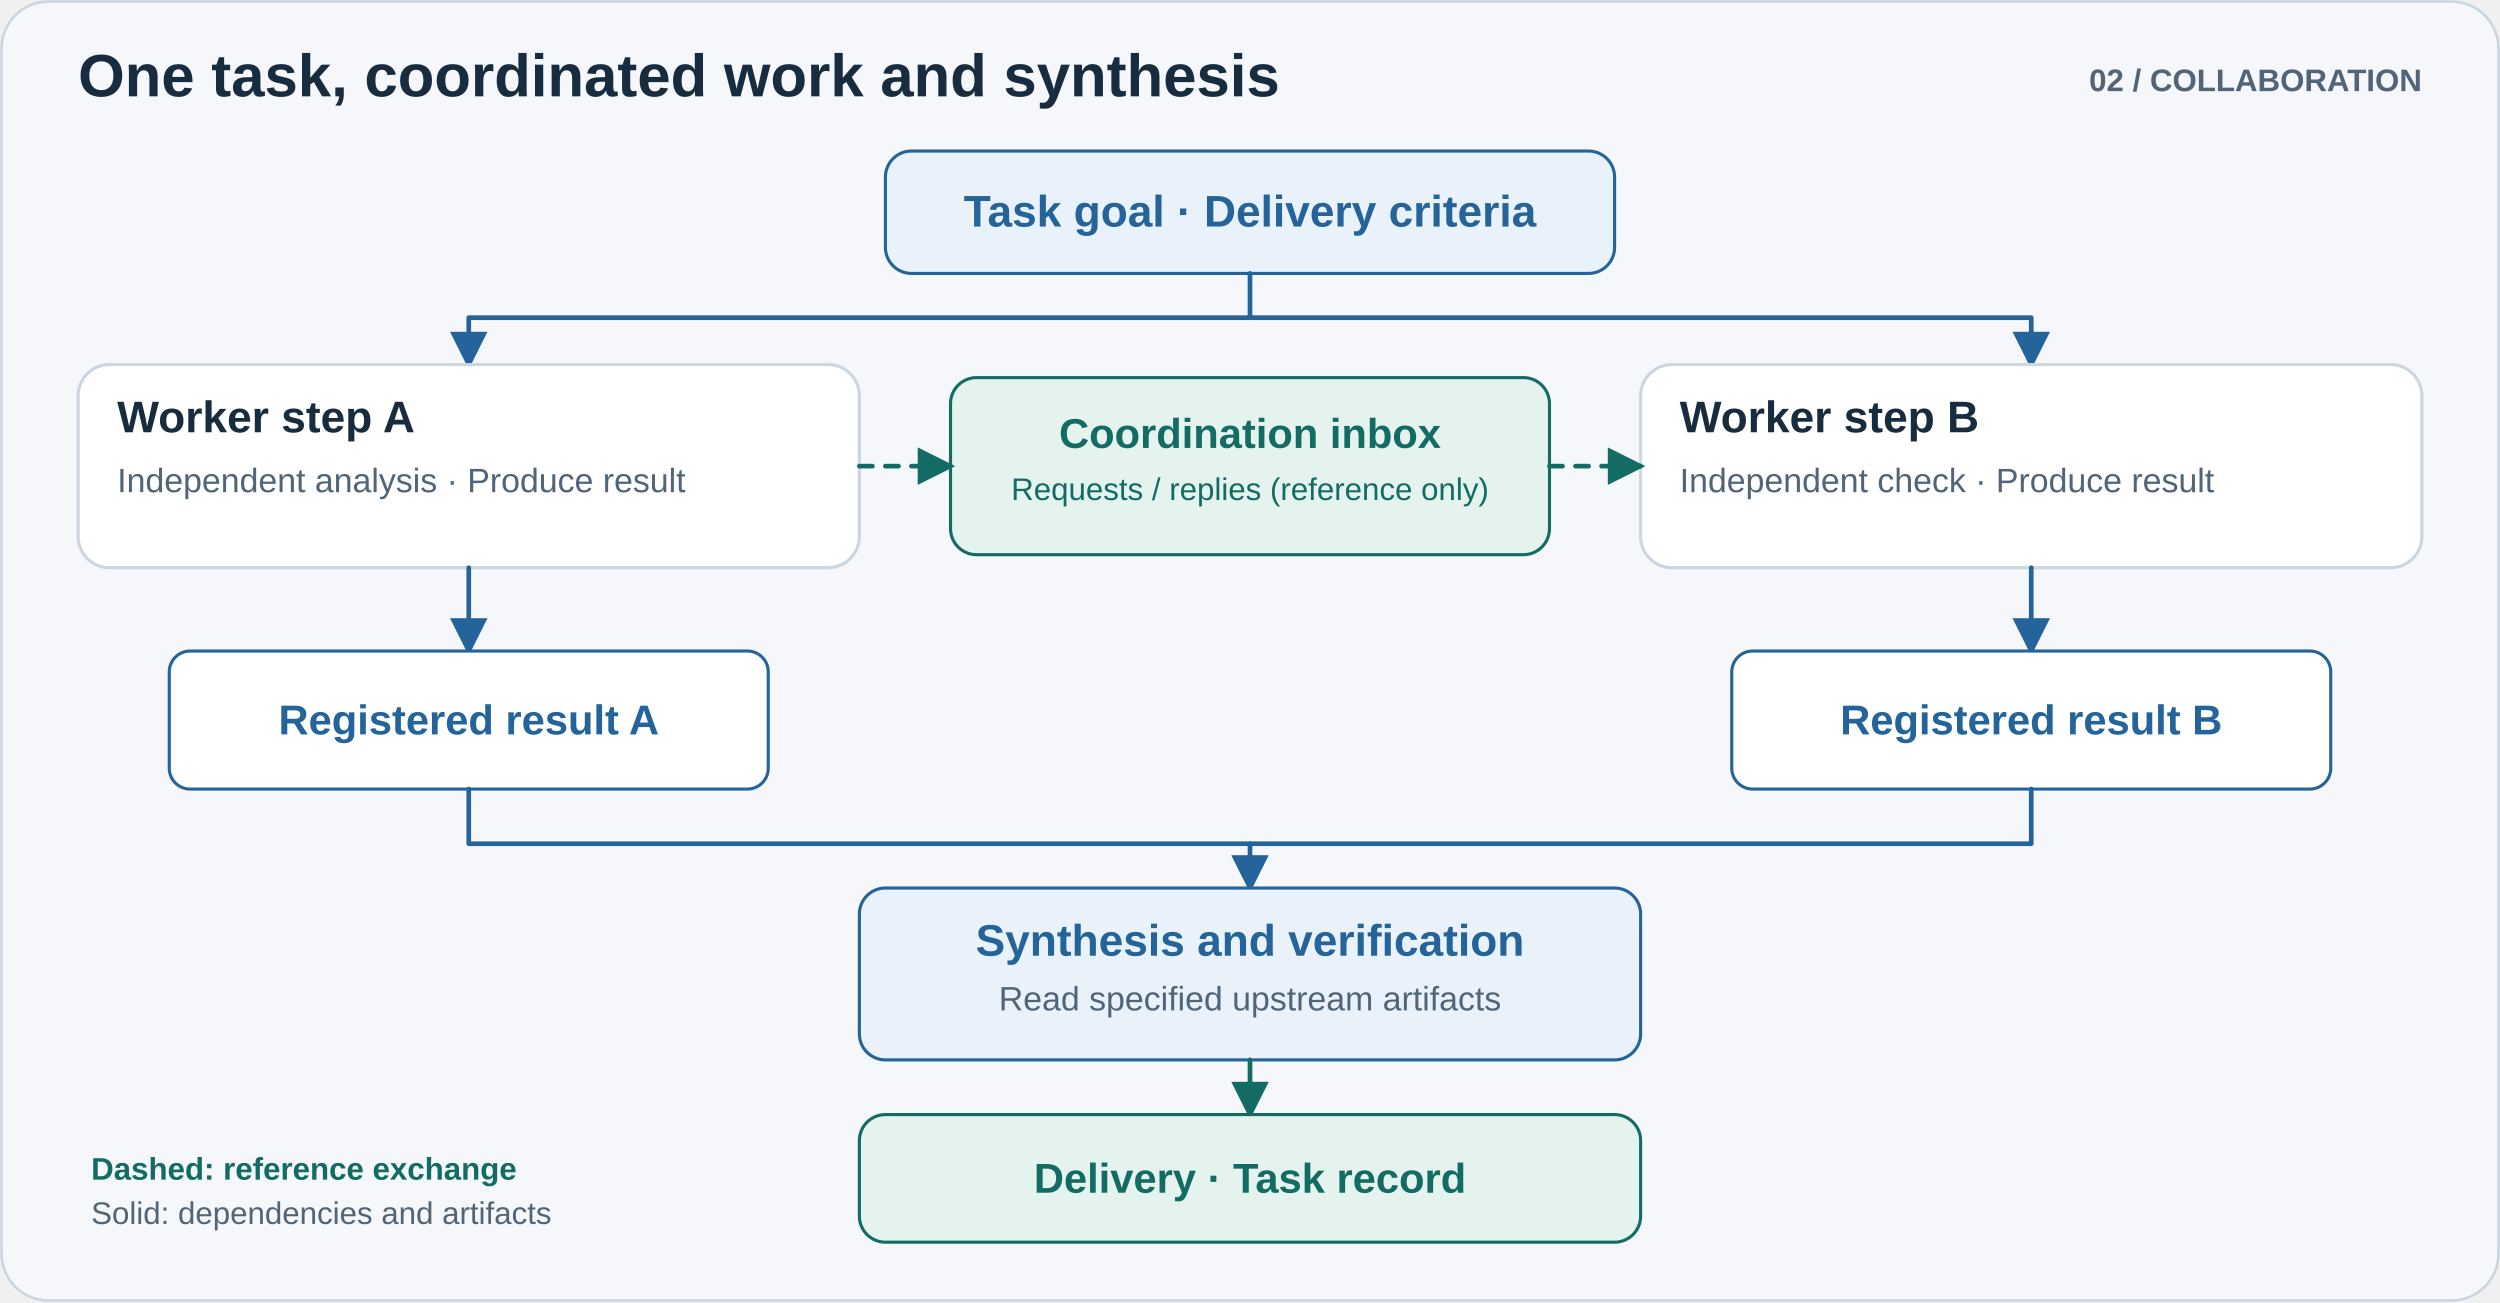
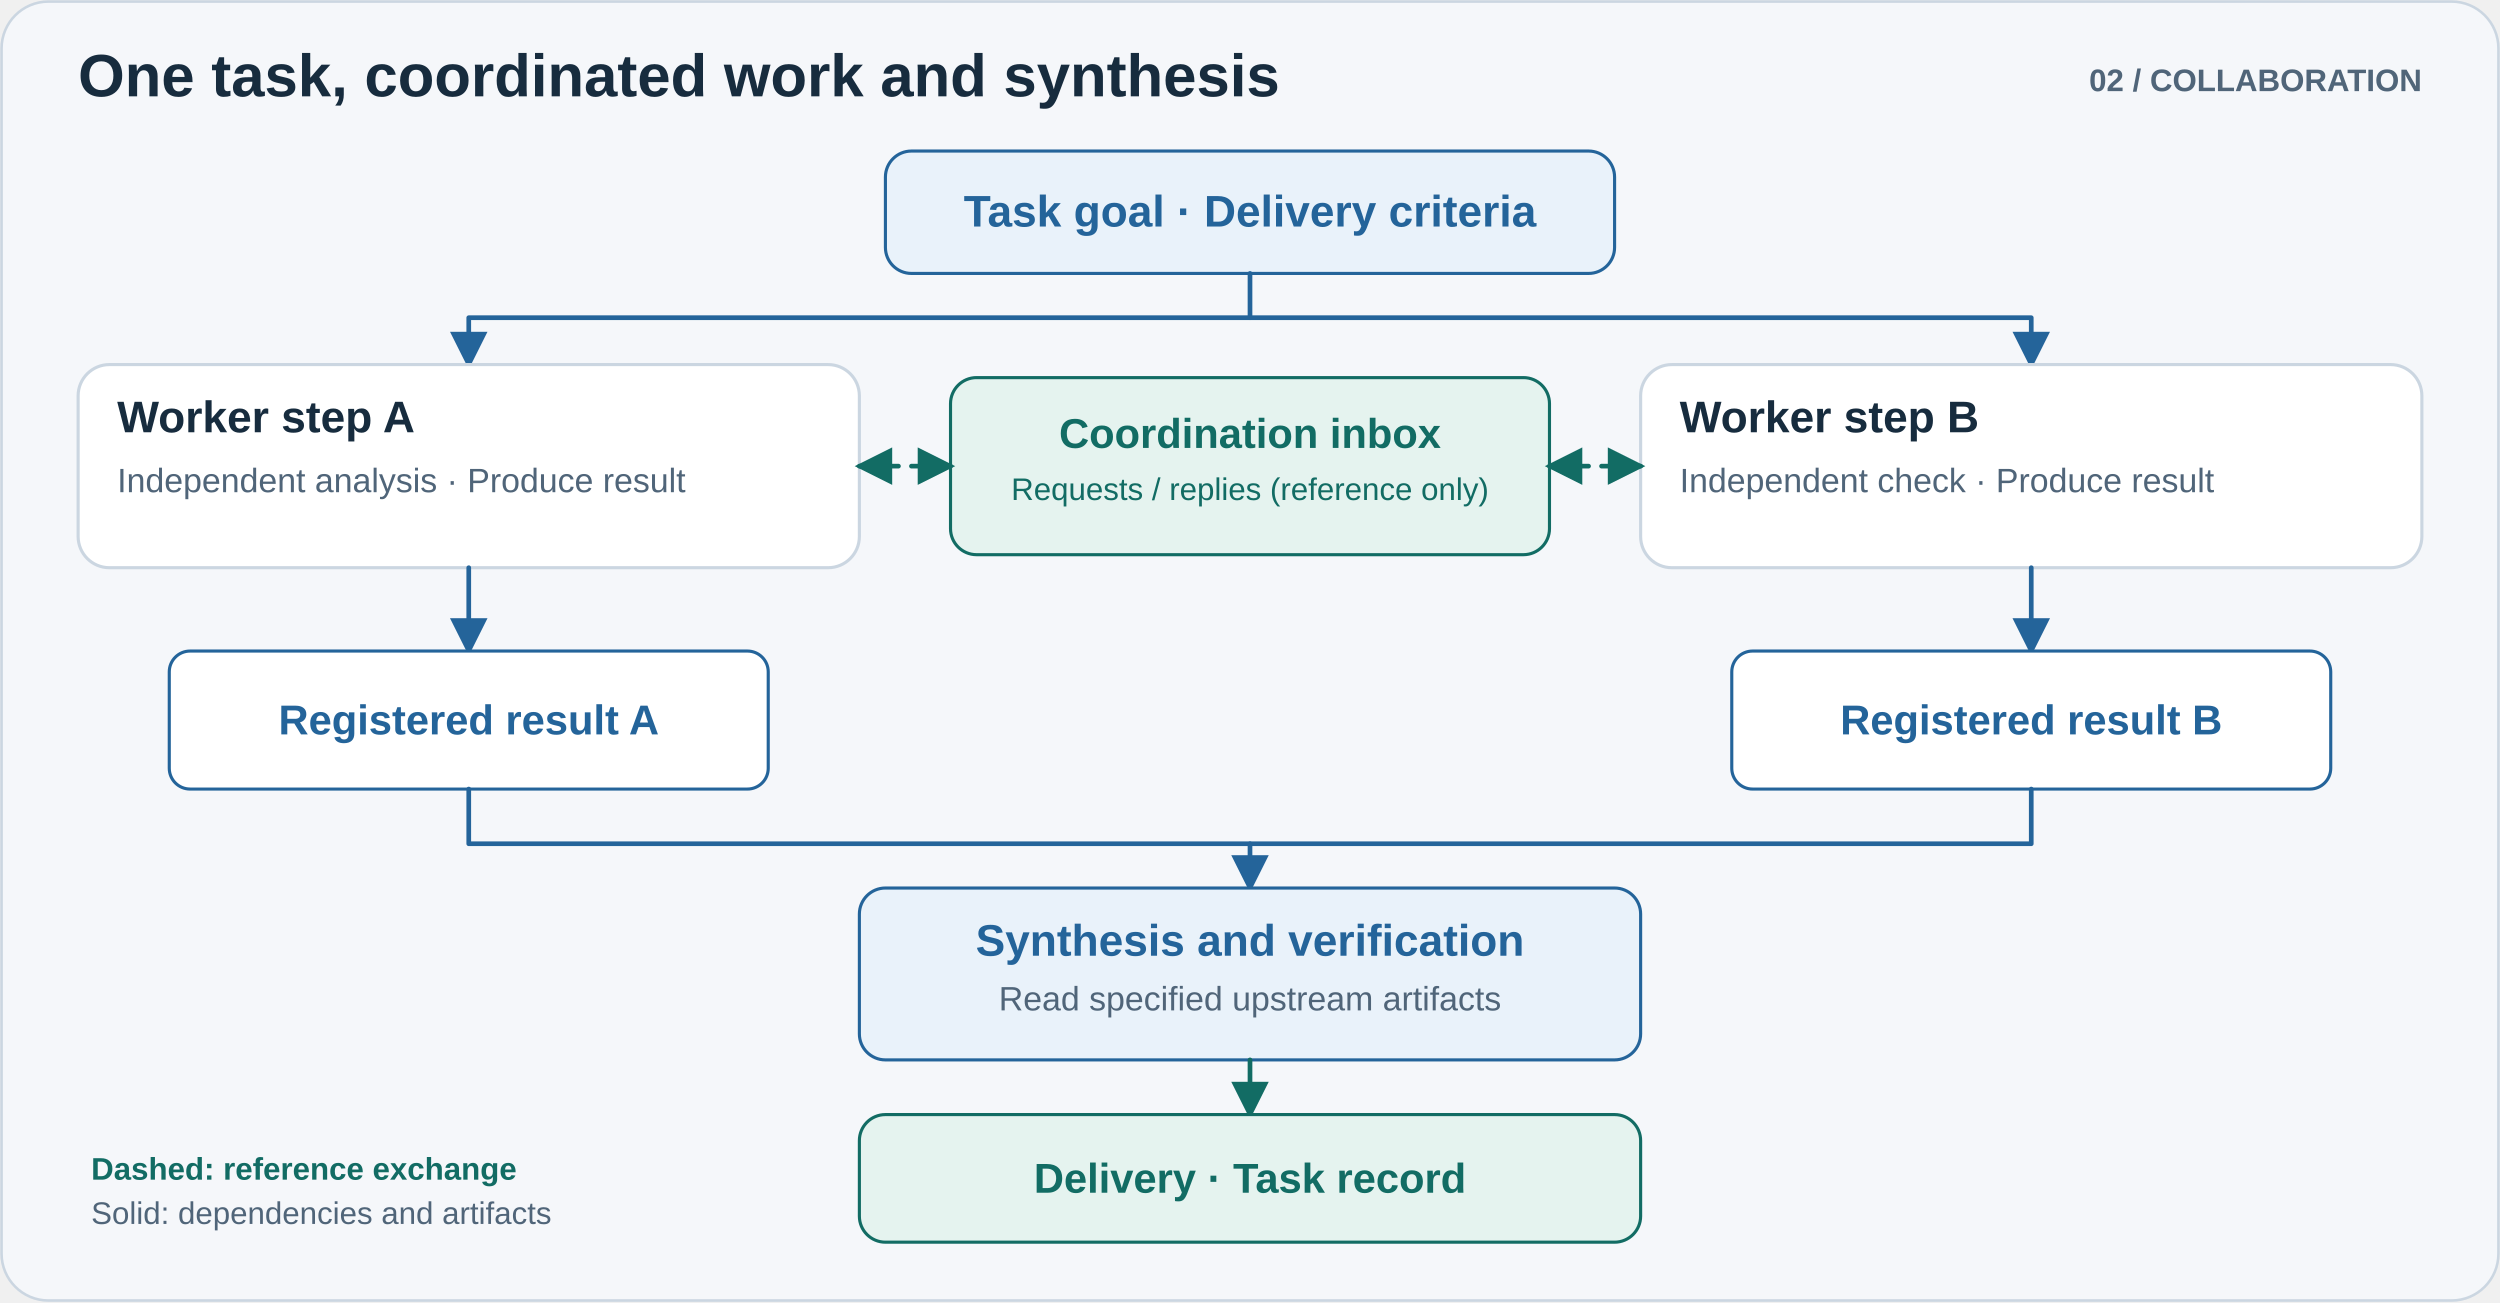
<svg xmlns="http://www.w3.org/2000/svg" width="960" height="500" viewBox="0 0 960 500" role="img" aria-label="Generic task coordination with separate reference messages and formal deliverables">
  <defs>
    <marker id="blue" markerWidth="8" markerHeight="8" refX="7" refY="4" orient="auto-start-reverse">
      <path d="M0 0 L8 4 L0 8 Z" fill="#24649A" />
    </marker>
    <marker id="teal" markerWidth="8" markerHeight="8" refX="7" refY="4" orient="auto-start-reverse">
      <path d="M0 0 L8 4 L0 8 Z" fill="#126C64" />
    </marker>
    <marker id="gray" markerWidth="8" markerHeight="8" refX="7" refY="4" orient="auto-start-reverse">
      <path d="M0 0 L8 4 L0 8 Z" fill="#627489" />
    </marker>
  </defs>
  <rect x="0.6" y="0.6" width="958.8" height="498.8" rx="18" fill="#F5F7FA" stroke="#CBD6E1" />
  <g font-family="Arial, 'Microsoft YaHei', 'PingFang SC', 'Noto Sans CJK SC', sans-serif">
    <text x="30" y="37" fill="#172C3E" font-size="23" font-weight="700" text-anchor="start">One task, coordinated work and synthesis</text>
    <text x="930" y="35" fill="#506579" font-size="12" font-weight="600" text-anchor="end">02 / COLLABORATION</text>
    <rect x="340" y="58" width="280" height="47" rx="10" fill="#E9F2FA" stroke="#24649A" stroke-width="1.2" />
    <text x="480" y="87" fill="#24649A" font-size="17" font-weight="650" text-anchor="middle">Task goal · Delivery criteria</text>
    <path d="M480 105 V122 H180 V140" fill="none" stroke="#24649A" stroke-width="1.8" stroke-linecap="round" stroke-linejoin="round" marker-end="url(#blue)" />
    <path d="M480 122 H780 V140" fill="none" stroke="#24649A" stroke-width="1.8" stroke-linecap="round" stroke-linejoin="round" marker-end="url(#blue)" />
    <rect x="30" y="140" width="300" height="78" rx="12" fill="#FFFFFF" stroke="#CBD6E1" stroke-width="1.2" />
    <text x="45" y="166" fill="#172C3E" font-size="17" font-weight="650" text-anchor="start">Worker step A</text>
    <text x="45" y="189" fill="#506579" font-size="13" font-weight="400" text-anchor="start">Independent analysis · Produce result</text>
    <rect x="630" y="140" width="300" height="78" rx="12" fill="#FFFFFF" stroke="#CBD6E1" stroke-width="1.2" />
    <text x="645" y="166" fill="#172C3E" font-size="17" font-weight="650" text-anchor="start">Worker step B</text>
    <text x="645" y="189" fill="#506579" font-size="13" font-weight="400" text-anchor="start">Independent check · Produce result</text>
    <rect x="365" y="145" width="230" height="68" rx="10" fill="#E5F3EF" stroke="#126C64" stroke-width="1.2" />
    <text x="480" y="172" fill="#126C64" font-size="16" font-weight="650" text-anchor="middle">Coordination inbox</text>
    <text x="480" y="192" fill="#126C64" font-size="12" font-weight="400" text-anchor="middle">Requests / replies (reference only)</text>
-     <path d="M330 179 H365" fill="none" stroke="#126C64" stroke-width="1.8" stroke-linecap="round" stroke-linejoin="round" marker-end="url(#teal)" stroke-dasharray="5 5" />
-     <path d="M595 179 H630" fill="none" stroke="#126C64" stroke-width="1.8" stroke-linecap="round" stroke-linejoin="round" marker-end="url(#teal)" stroke-dasharray="5 5" />
+     <path d="M330 179 H365" fill="none" stroke="#126C64" stroke-width="1.8" stroke-linecap="round" stroke-linejoin="round" marker-start="url(#teal)" marker-end="url(#teal)" stroke-dasharray="5 5" />
+     <path d="M595 179 H630" fill="none" stroke="#126C64" stroke-width="1.8" stroke-linecap="round" stroke-linejoin="round" marker-start="url(#teal)" marker-end="url(#teal)" stroke-dasharray="5 5" />
    <path d="M180 218 V250" fill="none" stroke="#24649A" stroke-width="1.8" stroke-linecap="round" stroke-linejoin="round" marker-end="url(#blue)" />
    <path d="M780 218 V250" fill="none" stroke="#24649A" stroke-width="1.8" stroke-linecap="round" stroke-linejoin="round" marker-end="url(#blue)" />
    <rect x="65" y="250" width="230" height="53" rx="8" fill="#FFFFFF" stroke="#24649A" stroke-width="1.2" />
    <text x="180" y="282" fill="#24649A" font-size="16" font-weight="650" text-anchor="middle">Registered result A</text>
    <rect x="665" y="250" width="230" height="53" rx="8" fill="#FFFFFF" stroke="#24649A" stroke-width="1.2" />
    <text x="780" y="282" fill="#24649A" font-size="16" font-weight="650" text-anchor="middle">Registered result B</text>
    <path d="M180 303 V324 H480 V341" fill="none" stroke="#24649A" stroke-width="1.8" stroke-linecap="round" stroke-linejoin="round" marker-end="url(#blue)" />
    <path d="M780 303 V324 H480" fill="none" stroke="#24649A" stroke-width="1.8" stroke-linecap="round" stroke-linejoin="round" />
    <rect x="330" y="341" width="300" height="66" rx="10" fill="#E9F2FA" stroke="#24649A" stroke-width="1.2" />
    <text x="480" y="367" fill="#24649A" font-size="17" font-weight="650" text-anchor="middle">Synthesis and verification</text>
    <text x="480" y="388" fill="#506579" font-size="13" font-weight="400" text-anchor="middle">Read specified upstream artifacts</text>
    <path d="M480 407 V428" fill="none" stroke="#126C64" stroke-width="1.8" stroke-linecap="round" stroke-linejoin="round" marker-end="url(#teal)" />
    <rect x="330" y="428" width="300" height="49" rx="10" fill="#E5F3EF" stroke="#126C64" stroke-width="1.2" />
    <text x="480" y="458" fill="#126C64" font-size="16" font-weight="650" text-anchor="middle">Delivery · Task record</text>
    <text x="35" y="453" fill="#126C64" font-size="12" font-weight="600" text-anchor="start">Dashed: reference exchange</text>
    <text x="35" y="470" fill="#506579" font-size="12" font-weight="400" text-anchor="start">Solid: dependencies and artifacts</text>
  </g>
</svg>
